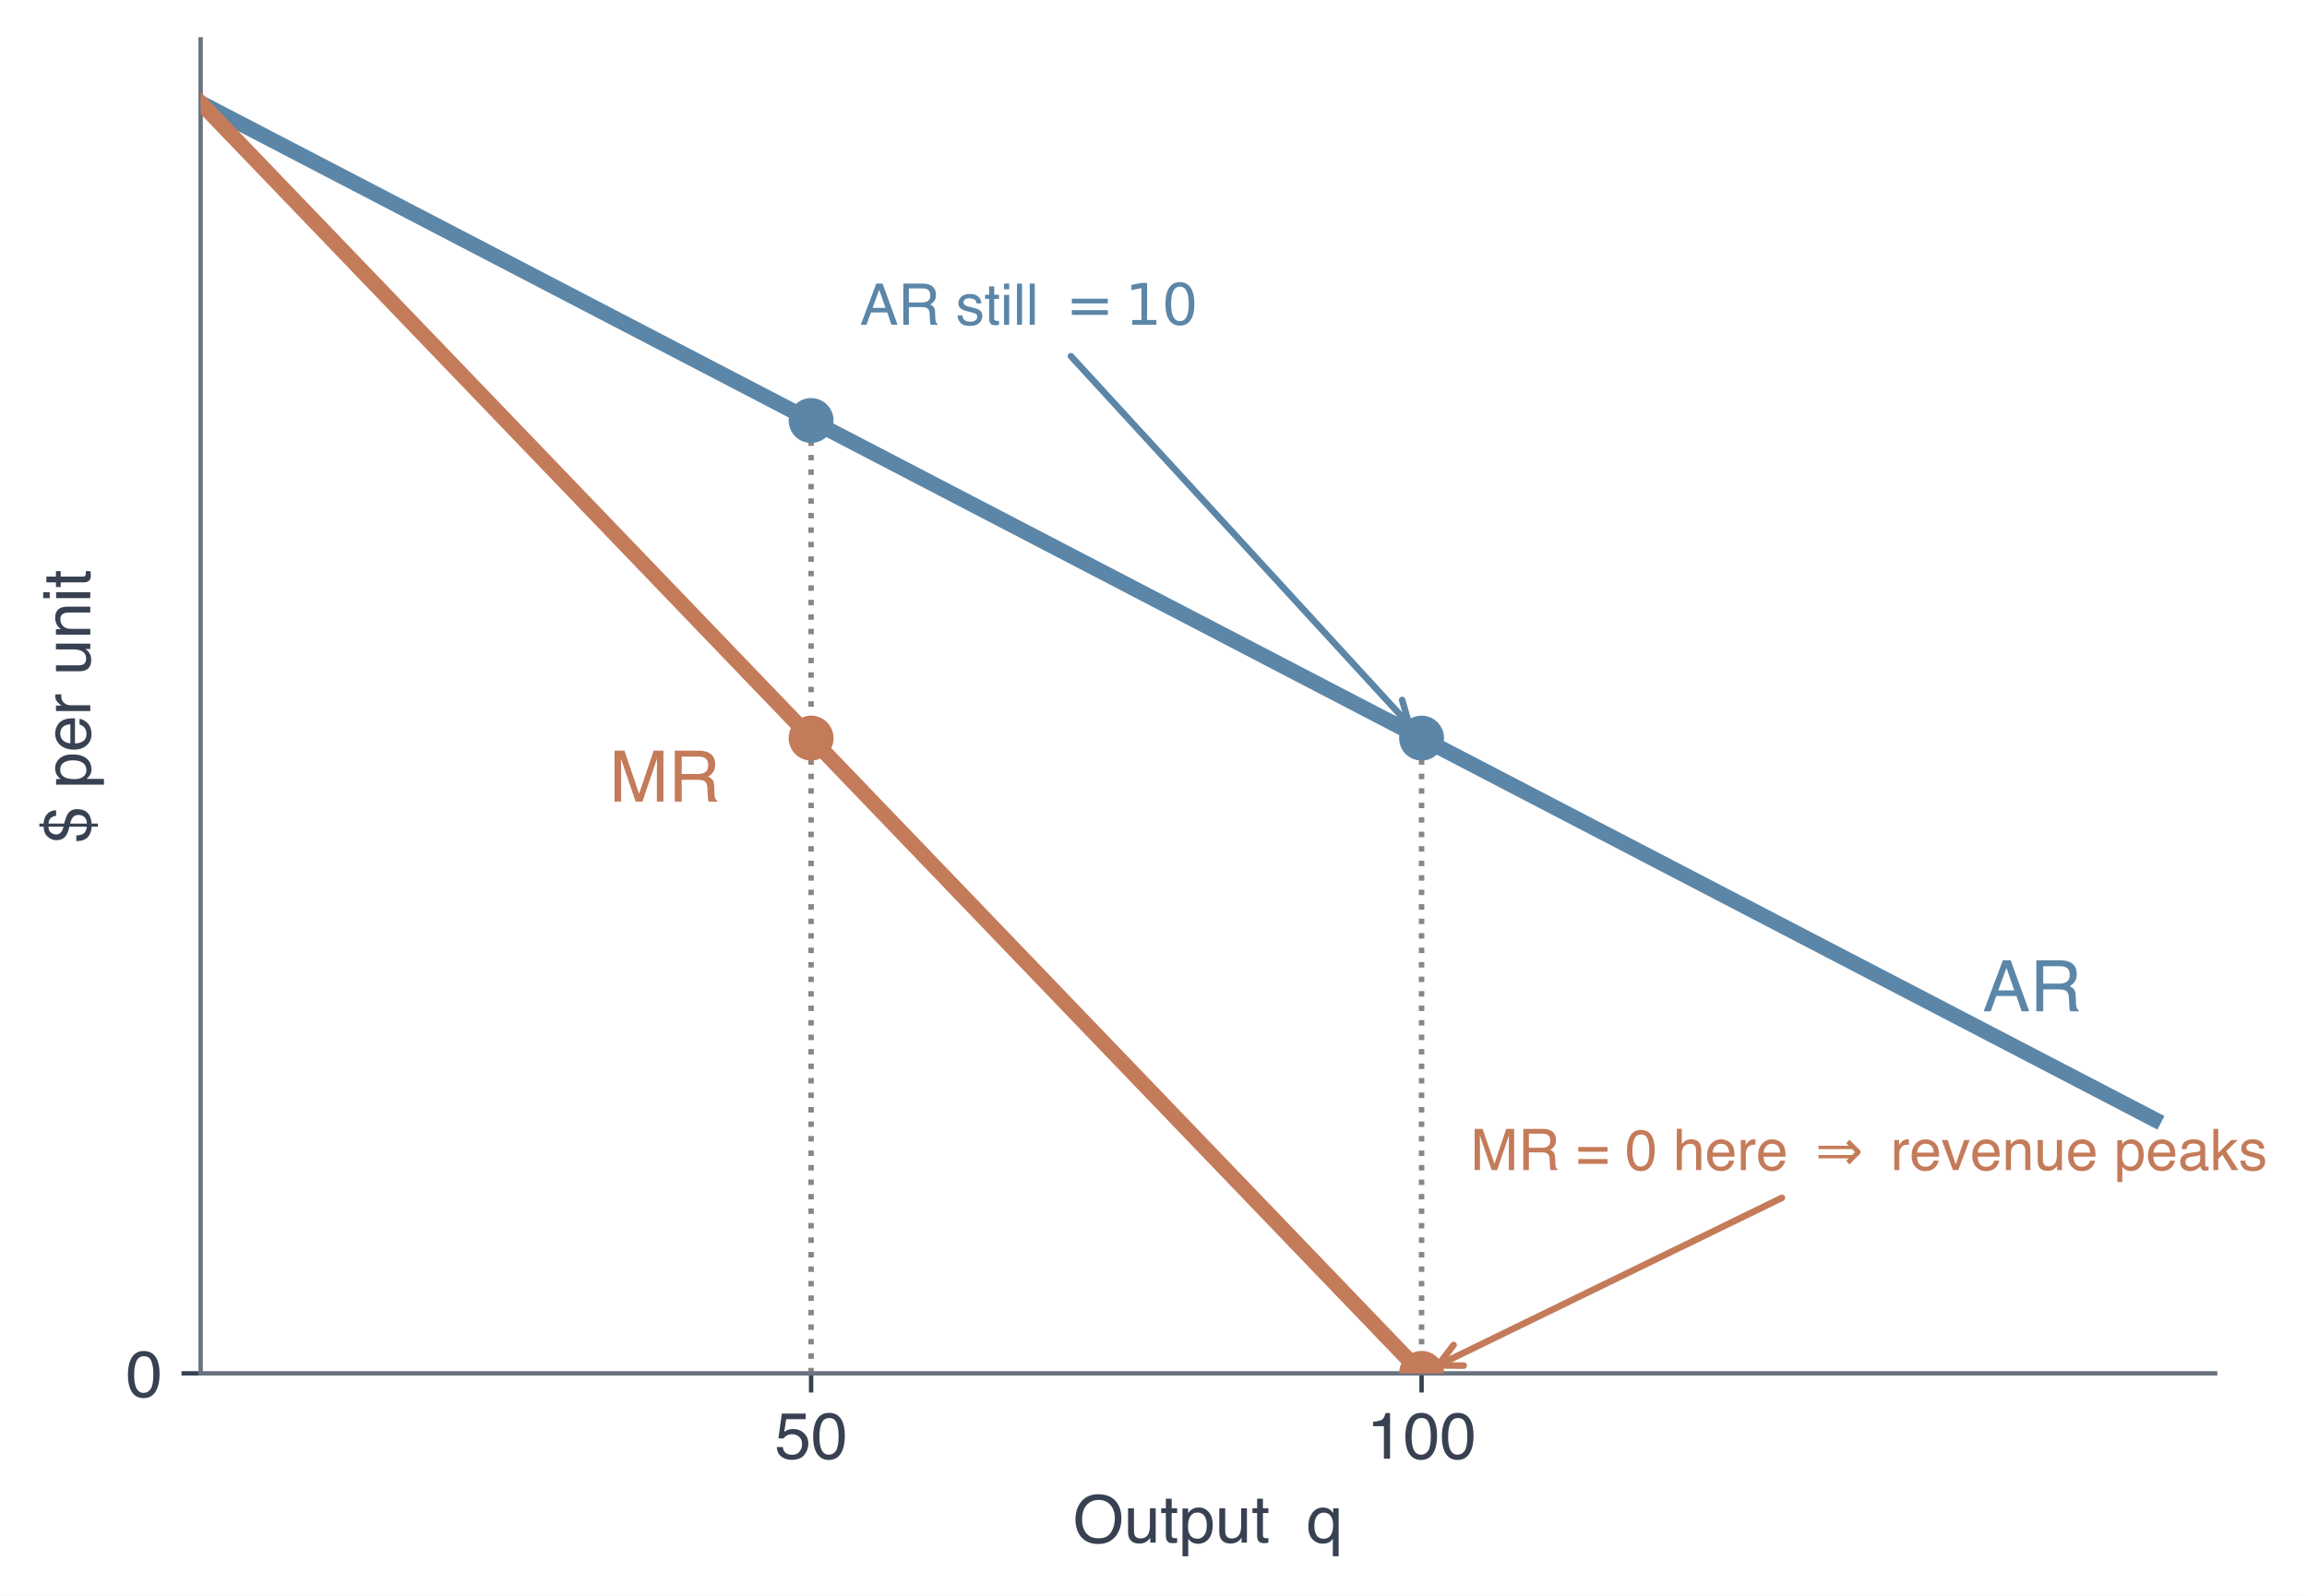
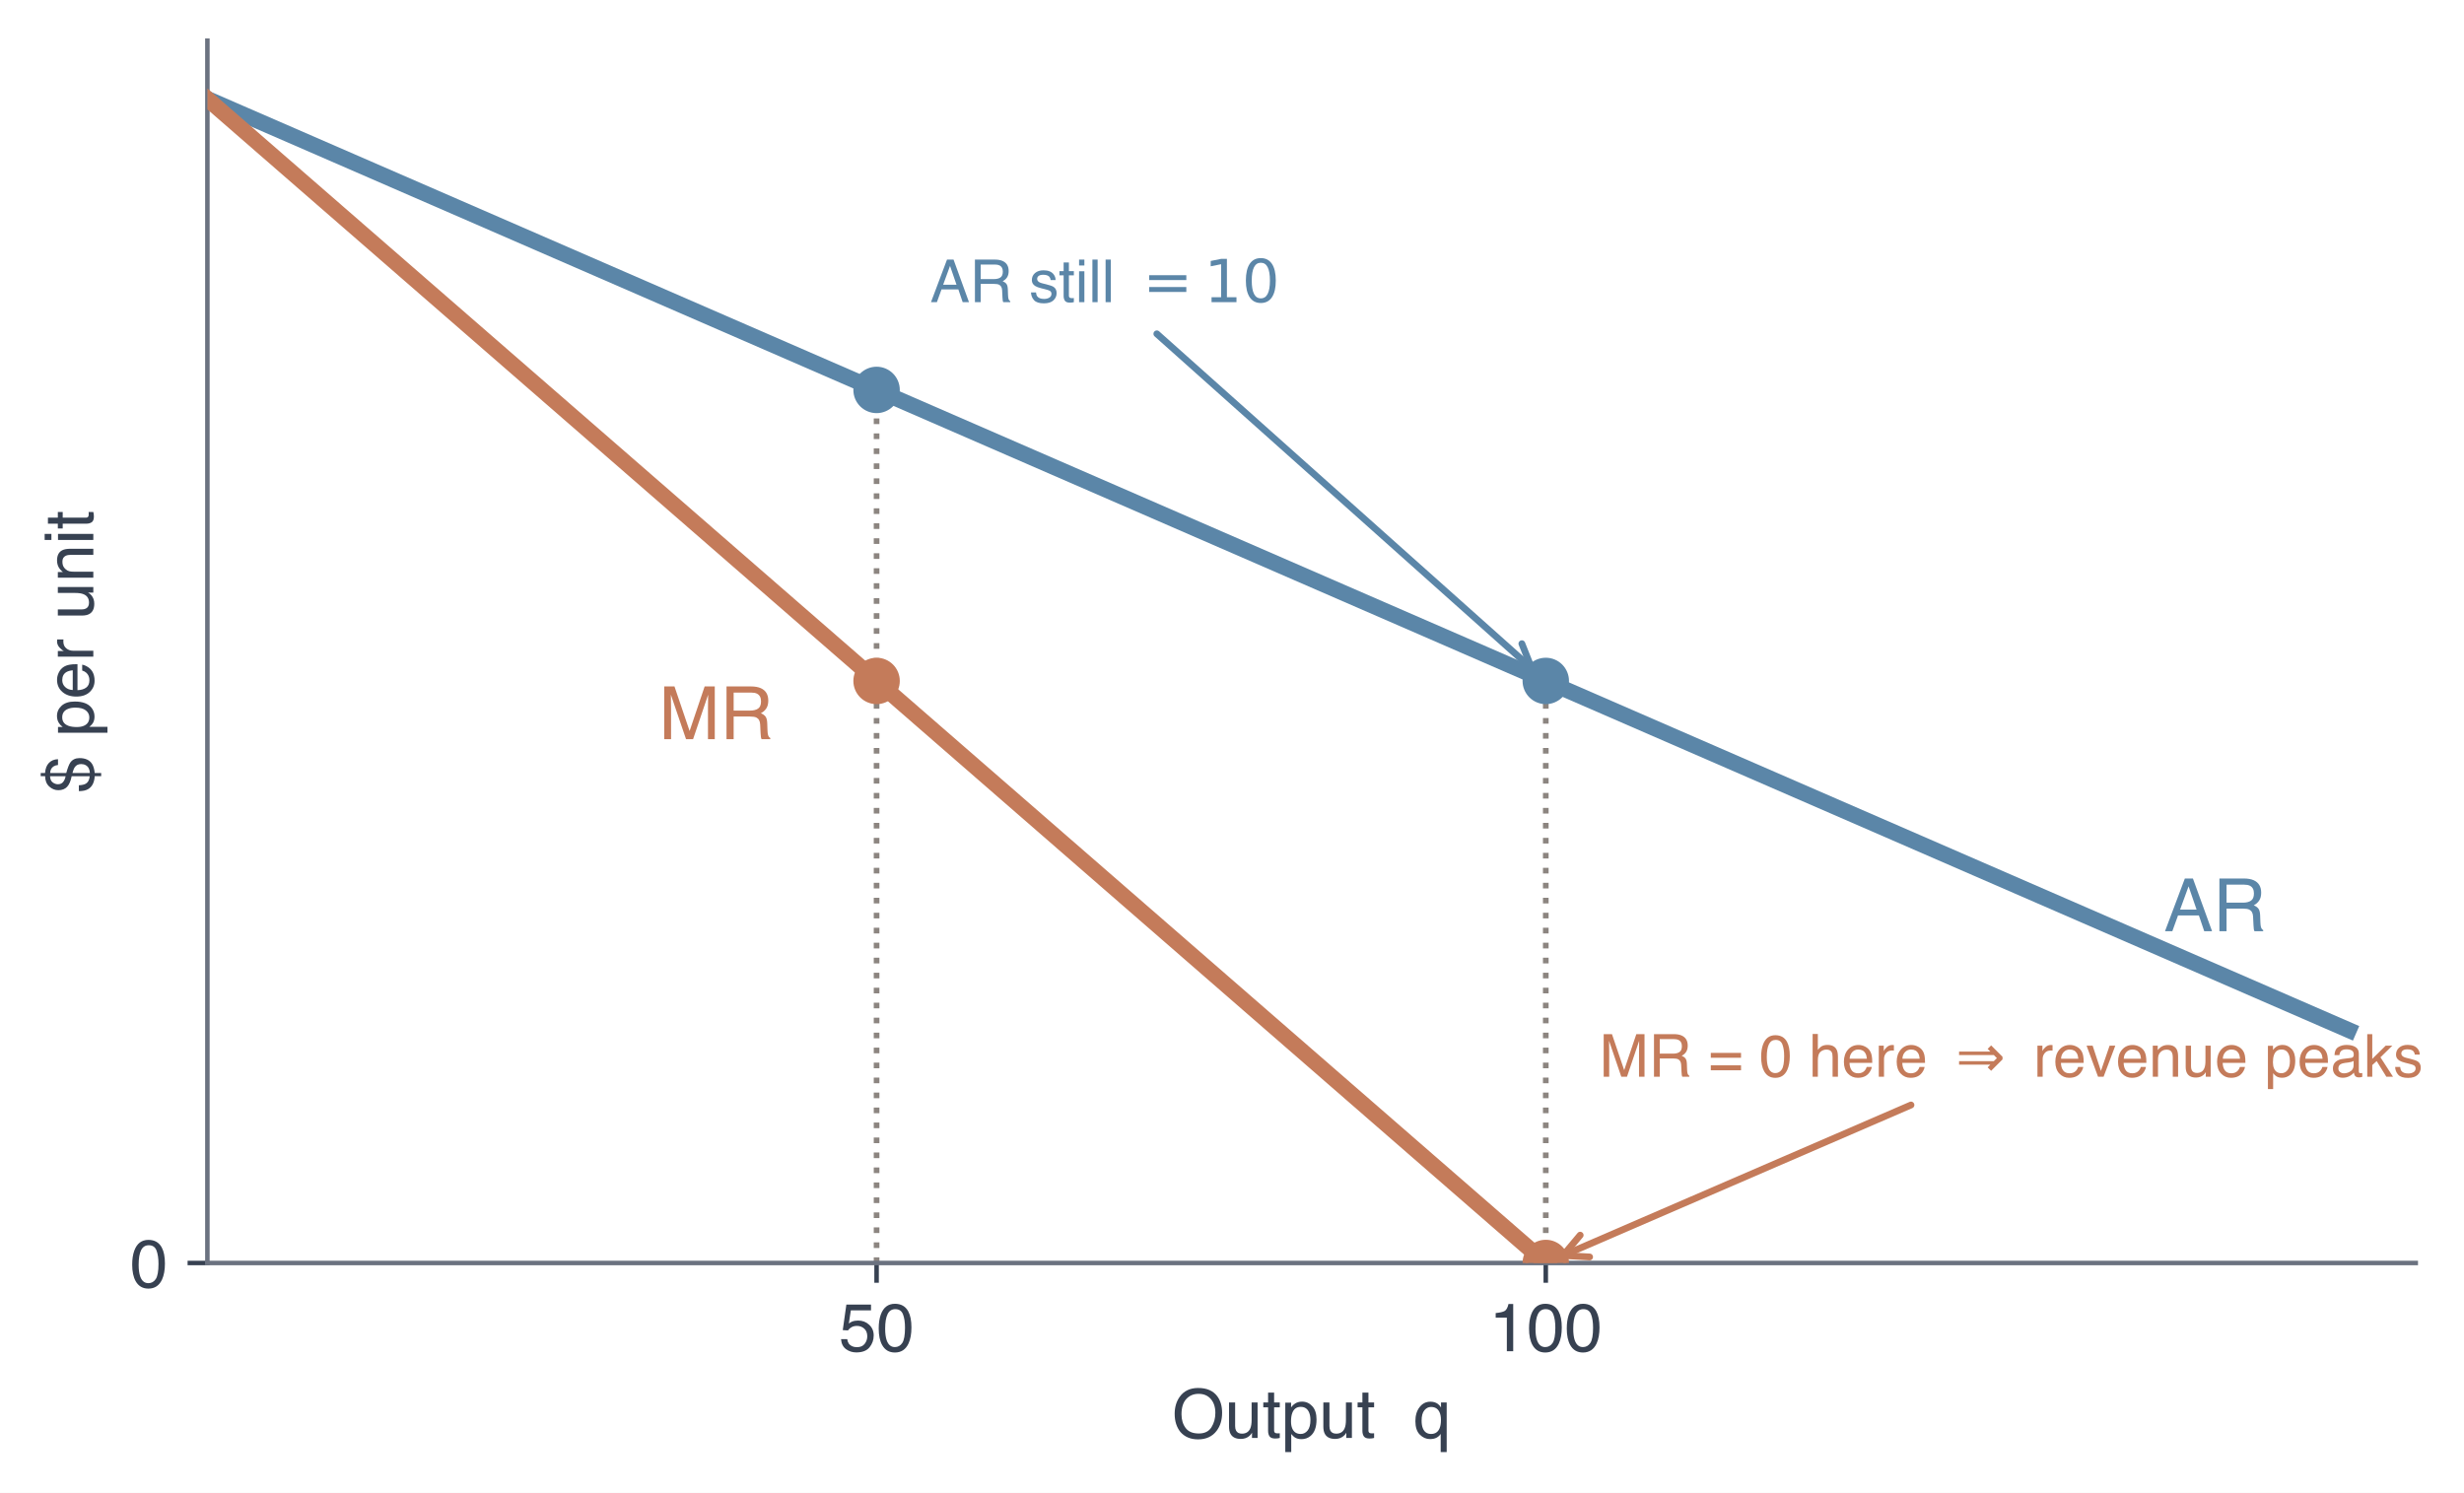
- <svg xmlns="http://www.w3.org/2000/svg" xmlns:xlink="http://www.w3.org/1999/xlink" width="421.748pt" height="291.789pt" viewBox="0 0 421.748 291.789" version="1.1">
+ <svg xmlns="http://www.w3.org/2000/svg" xmlns:xlink="http://www.w3.org/1999/xlink" width="435.816pt" height="264.069pt" viewBox="0 0 435.816 264.069" version="1.1">
  <defs>
    <style type="text/css">*{stroke-linejoin: round; stroke-linecap: butt}</style>
  </defs>
  <g id="figure_1">
    <g id="patch_1">
-       <path d="M 0 291.789  L 421.748 291.789  L 421.748 0  L 0 0  z " style="fill: #ffffff" />
+       <path d="M 0 264.069  L 435.816 264.069  L 435.816 0  L 0 0  z " style="fill: #ffffff" />
    </g>
    <g id="axes_1">
      <g id="patch_2">
-         <path d="M 36.68 251.136  L 404.96 251.136  L 404.96 7.2  L 36.68 7.2  z " style="fill: #ffffff" />
+         <path d="M 36.68 223.416  L 427.28 223.416  L 427.28 7.2  L 36.68 7.2  z " style="fill: #ffffff" />
      </g>
      <g id="line2d_1">
-         <path d="M 148.28 251.136  L 148.28 76.896  " clip-path="url(#p4a56d30dd5)" style="fill: none; stroke-dasharray: 1,1.65; stroke-dashoffset: 0; stroke: #8c8580" />
+         <path d="M 155.044 223.416  L 155.044 68.976  " clip-path="url(#p28d5076fd7)" style="fill: none; stroke-dasharray: 1,1.65; stroke-dashoffset: 0; stroke: #8c8580" />
      </g>
      <g id="line2d_2">
-         <path d="M 259.88 251.136  L 259.88 134.976  " clip-path="url(#p4a56d30dd5)" style="fill: none; stroke-dasharray: 1,1.65; stroke-dashoffset: 0; stroke: #8c8580" />
+         <path d="M 273.407 223.416  L 273.407 120.456  " clip-path="url(#p28d5076fd7)" style="fill: none; stroke-dasharray: 1,1.65; stroke-dashoffset: 0; stroke: #8c8580" />
      </g>
      <g id="matplotlib.axis_1">
        <g id="xtick_1">
          <g id="line2d_3">
            <defs>
-               <path id="m307fa213ad" d="M 0 0  L 0 3.5  " style="stroke: #374151; stroke-width: 0.8" />
+               <path id="m1906db4a73" d="M 0 0  L 0 3.5  " style="stroke: #374151; stroke-width: 0.8" />
            </defs>
            <g>
-               <use xlink:href="#m307fa213ad" x="148.28" y="251.136" style="fill: #374151; stroke: #374151; stroke-width: 0.8" />
+               <use xlink:href="#m1906db4a73" x="155.044" y="223.416" style="fill: #374151; stroke: #374151; stroke-width: 0.8" />
            </g>
          </g>
          <g id="text_1">
-             <g style="fill: #374151" transform="translate(141.6069 266.7441) scale(0.12 -0.12)">
+             <g style="fill: #374151" transform="translate(148.3705 239.0241) scale(0.12 -0.12)">
              <defs>
                <path id="Helvetica-35" d="M 791 1141  Q 847 659 1238 475  Q 1438 381 1700 381  Q 2200 381 2440 700  Q 2681 1019 2681 1406  Q 2681 1875 2395 2131  Q 2109 2388 1709 2388  Q 1419 2388 1211 2275  Q 1003 2163 856 1963  L 369 1991  L 709 4400  L 3034 4400  L 3034 3856  L 1131 3856  L 941 2613  Q 1097 2731 1238 2791  Q 1488 2894 1816 2894  Q 2431 2894 2859 2497  Q 3288 2100 3288 1491  Q 3288 856 2895 371  Q 2503 -113 1644 -113  Q 1097 -113 676 195  Q 256 503 206 1141  L 791 1141  z " transform="scale(0.015625)" />
                <path id="Helvetica-30" d="M 1731 4475  Q 2600 4475 2988 3759  Q 3288 3206 3288 2244  Q 3288 1331 3016 734  Q 2622 -122 1728 -122  Q 922 -122 528 578  Q 200 1163 200 2147  Q 200 2909 397 3456  Q 766 4475 1731 4475  z M 1725 391  Q 2163 391 2422 778  Q 2681 1166 2681 2222  Q 2681 2984 2493 3476  Q 2306 3969 1766 3969  Q 1269 3969 1039 3501  Q 809 3034 809 2125  Q 809 1441 956 1025  Q 1181 391 1725 391  z " transform="scale(0.015625)" />
              </defs>
              <use xlink:href="#Helvetica-35" />
              <use xlink:href="#Helvetica-30" transform="translate(55.61523 0)" />
            </g>
          </g>
        </g>
        <g id="xtick_2">
          <g id="line2d_4">
            <g>
-               <use xlink:href="#m307fa213ad" x="259.88" y="251.136" style="fill: #374151; stroke: #374151; stroke-width: 0.8" />
+               <use xlink:href="#m1906db4a73" x="273.407" y="223.416" style="fill: #374151; stroke: #374151; stroke-width: 0.8" />
            </g>
          </g>
          <g id="text_2">
-             <g style="fill: #374151" transform="translate(249.8703 266.7441) scale(0.12 -0.12)">
+             <g style="fill: #374151" transform="translate(263.3976 239.0241) scale(0.12 -0.12)">
              <defs>
                <path id="Helvetica-31" d="M 613 3169  L 613 3600  Q 1222 3659 1462 3798  Q 1703 3938 1822 4456  L 2266 4456  L 2266 0  L 1666 0  L 1666 3169  L 613 3169  z " transform="scale(0.015625)" />
              </defs>
              <use xlink:href="#Helvetica-31" />
              <use xlink:href="#Helvetica-30" transform="translate(55.61523 0)" />
              <use xlink:href="#Helvetica-30" transform="translate(111.2305 0)" />
            </g>
          </g>
        </g>
        <g id="text_3">
-           <g style="fill: #374151" transform="translate(196.1394 282.0879) scale(0.12 -0.12)">
+           <g style="fill: #374151" transform="translate(207.2994 254.3679) scale(0.12 -0.12)">
            <defs>
              <path id="Helvetica-4f" d="M 2469 4716  Q 3684 4716 4269 3934  Q 4725 3325 4725 2375  Q 4725 1347 4203 666  Q 3591 -134 2456 -134  Q 1397 -134 791 566  Q 250 1241 250 2272  Q 250 3203 713 3866  Q 1306 4716 2469 4716  z M 2531 422  Q 3353 422 3720 1011  Q 4088 1600 4088 2366  Q 4088 3175 3664 3669  Q 3241 4163 2506 4163  Q 1794 4163 1344 3673  Q 894 3184 894 2231  Q 894 1469 1280 945  Q 1666 422 2531 422  z M 2488 4716  L 2488 4716  z " transform="scale(0.015625)" />
              <path id="Helvetica-75" d="M 975 3347  L 975 1125  Q 975 869 1056 706  Q 1206 406 1616 406  Q 2203 406 2416 931  Q 2531 1213 2531 1703  L 2531 3347  L 3094 3347  L 3094 0  L 2563 0  L 2569 494  Q 2459 303 2297 172  Q 1975 -91 1516 -91  Q 800 -91 541 388  Q 400 644 400 1072  L 400 3347  L 975 3347  z M 1747 3428  L 1747 3428  z " transform="scale(0.015625)" />
              <path id="Helvetica-74" d="M 525 4281  L 1094 4281  L 1094 3347  L 1628 3347  L 1628 2888  L 1094 2888  L 1094 703  Q 1094 528 1213 469  Q 1278 434 1431 434  Q 1472 434 1519 436  Q 1566 438 1628 444  L 1628 0  Q 1531 -28 1426 -40  Q 1322 -53 1200 -53  Q 806 -53 665 148  Q 525 350 525 672  L 525 2888  L 72 2888  L 72 3347  L 525 3347  L 525 4281  z " transform="scale(0.015625)" />
              <path id="Helvetica-70" d="M 1825 378  Q 2219 378 2480 708  Q 2741 1038 2741 1694  Q 2741 2094 2625 2381  Q 2406 2934 1825 2934  Q 1241 2934 1025 2350  Q 909 2038 909 1556  Q 909 1169 1025 897  Q 1244 378 1825 378  z M 369 3331  L 916 3331  L 916 2888  Q 1084 3116 1284 3241  Q 1569 3428 1953 3428  Q 2522 3428 2919 2992  Q 3316 2556 3316 1747  Q 3316 653 2744 184  Q 2381 -113 1900 -113  Q 1522 -113 1266 53  Q 1116 147 931 375  L 931 -1334  L 369 -1334  L 369 3331  z " transform="scale(0.015625)" />
              <path id="Helvetica-20" transform="scale(0.015625)" />
              <path id="Helvetica-71" d="M 775 1628  Q 775 1194 897 900  Q 1113 378 1669 378  Q 2256 378 2478 928  Q 2600 1231 2600 1703  Q 2600 2138 2466 2428  Q 2238 2925 1663 2925  Q 1297 2925 1036 2608  Q 775 2291 775 1628  z M 1606 3422  Q 2022 3422 2306 3213  Q 2463 3100 2606 2881  L 2606 3347  L 3141 3347  L 3141 -1334  L 2575 -1334  L 2575 384  Q 2434 159 2186 26  Q 1938 -106 1566 -106  Q 1031 -106 609 312  Q 188 731 188 1588  Q 188 2391 583 2906  Q 978 3422 1606 3422  z " transform="scale(0.015625)" />
            </defs>
            <use xlink:href="#Helvetica-4f" />
            <use xlink:href="#Helvetica-75" transform="translate(77.7832 0)" />
            <use xlink:href="#Helvetica-74" transform="translate(133.3984 0)" />
            <use xlink:href="#Helvetica-70" transform="translate(161.1816 0)" />
            <use xlink:href="#Helvetica-75" transform="translate(216.7969 0)" />
            <use xlink:href="#Helvetica-74" transform="translate(272.4121 0)" />
            <use xlink:href="#Helvetica-20" transform="translate(300.1953 0)" />
            <use xlink:href="#Helvetica-20" transform="translate(327.9785 0)" />
            <use xlink:href="#Helvetica-71" transform="translate(355.7617 0)" />
          </g>
        </g>
      </g>
      <g id="matplotlib.axis_2">
        <g id="ytick_1">
          <g id="line2d_5">
            <defs>
-               <path id="m1a08aecb41" d="M 0 0  L -3.5 0  " style="stroke: #374151; stroke-width: 0.8" />
+               <path id="mfeccbdf464" d="M 0 0  L -3.5 0  " style="stroke: #374151; stroke-width: 0.8" />
            </defs>
            <g>
-               <use xlink:href="#m1a08aecb41" x="36.68" y="251.136" style="fill: #374151; stroke: #374151; stroke-width: 0.8" />
+               <use xlink:href="#mfeccbdf464" x="36.68" y="223.416" style="fill: #374151; stroke: #374151; stroke-width: 0.8" />
            </g>
          </g>
          <g id="text_4">
-             <g style="fill: #374151" transform="translate(23.00688 255.4401) scale(0.12 -0.12)">
+             <g style="fill: #374151" transform="translate(23.00688 227.7201) scale(0.12 -0.12)">
              <use xlink:href="#Helvetica-30" />
            </g>
          </g>
        </g>
        <g id="text_5">
-           <g style="fill: #374151" transform="translate(16.50562 154.1824) rotate(-90) scale(0.12 -0.12)">
+           <g style="fill: #374151" transform="translate(16.50562 140.3224) rotate(-90) scale(0.12 -0.12)">
            <defs>
              <path id="Helvetica-24" d="M 1909 325  Q 2444 350 2647 716  Q 2753 903 2753 1150  Q 2753 1541 2466 1744  Q 2300 1863 1909 1969  L 1909 325  z M 850 3341  Q 850 3031 1054 2856  Q 1259 2681 1606 2613  L 1606 4081  Q 1197 4066 1023 3831  Q 850 3597 850 3341  z M 288 3303  Q 288 3778 636 4159  Q 984 4541 1613 4547  L 1613 4963  L 1909 4963  L 1909 4553  Q 2531 4509 2864 4186  Q 3197 3863 3213 3331  L 2666 3331  Q 2644 3569 2538 3741  Q 2341 4056 1909 4072  L 1909 2553  Q 2634 2350 2894 2172  Q 3316 1878 3316 1303  Q 3316 472 2775 122  Q 2475 -72 1909 -134  L 1909 -741  L 1613 -741  L 1613 -134  Q 703 -75 378 509  Q 200 825 200 1363  L 753 1363  Q 778 934 888 738  Q 1081 384 1606 341  L 1606 2044  Q 931 2172 609 2472  Q 288 2772 288 3303  z " transform="scale(0.015625)" />
              <path id="Helvetica-65" d="M 1806 3422  Q 2163 3422 2497 3255  Q 2831 3088 3006 2822  Q 3175 2569 3231 2231  Q 3281 2000 3281 1494  L 828 1494  Q 844 984 1069 676  Q 1294 369 1766 369  Q 2206 369 2469 659  Q 2619 828 2681 1050  L 3234 1050  Q 3213 866 3089 639  Q 2966 413 2813 269  Q 2556 19 2178 -69  Q 1975 -119 1719 -119  Q 1094 -119 659 336  Q 225 791 225 1609  Q 225 2416 662 2919  Q 1100 3422 1806 3422  z M 2703 1941  Q 2669 2306 2544 2525  Q 2313 2931 1772 2931  Q 1384 2931 1121 2651  Q 859 2372 844 1941  L 2703 1941  z M 1753 3428  L 1753 3428  z " transform="scale(0.015625)" />
              <path id="Helvetica-72" d="M 428 3347  L 963 3347  L 963 2769  Q 1028 2938 1284 3180  Q 1541 3422 1875 3422  Q 1891 3422 1928 3419  Q 1966 3416 2056 3406  L 2056 2813  Q 2006 2822 1964 2825  Q 1922 2828 1872 2828  Q 1447 2828 1219 2554  Q 991 2281 991 1925  L 991 0  L 428 0  L 428 3347  z " transform="scale(0.015625)" />
              <path id="Helvetica-6e" d="M 413 3347  L 947 3347  L 947 2872  Q 1184 3166 1450 3294  Q 1716 3422 2041 3422  Q 2753 3422 3003 2925  Q 3141 2653 3141 2147  L 3141 0  L 2569 0  L 2569 2109  Q 2569 2416 2478 2603  Q 2328 2916 1934 2916  Q 1734 2916 1606 2875  Q 1375 2806 1200 2600  Q 1059 2434 1017 2257  Q 975 2081 975 1753  L 975 0  L 413 0  L 413 3347  z M 1734 3428  L 1734 3428  z " transform="scale(0.015625)" />
              <path id="Helvetica-69" d="M 413 3331  L 984 3331  L 984 0  L 413 0  L 413 3331  z M 413 4591  L 984 4591  L 984 3953  L 413 3953  L 413 4591  z " transform="scale(0.015625)" />
            </defs>
            <use xlink:href="#Helvetica-24" />
            <use xlink:href="#Helvetica-20" transform="translate(55.61523 0)" />
            <use xlink:href="#Helvetica-70" transform="translate(83.39844 0)" />
            <use xlink:href="#Helvetica-65" transform="translate(139.0137 0)" />
            <use xlink:href="#Helvetica-72" transform="translate(194.6289 0)" />
            <use xlink:href="#Helvetica-20" transform="translate(227.9297 0)" />
            <use xlink:href="#Helvetica-75" transform="translate(255.7129 0)" />
            <use xlink:href="#Helvetica-6e" transform="translate(311.3281 0)" />
            <use xlink:href="#Helvetica-69" transform="translate(366.9434 0)" />
            <use xlink:href="#Helvetica-74" transform="translate(389.1602 0)" />
          </g>
        </g>
      </g>
      <g id="patch_3">
-         <path d="M 36.68 251.136  L 36.68 7.2  " style="fill: none; stroke: #6b7280; stroke-width: 0.8; stroke-linejoin: miter; stroke-linecap: square" />
+         <path d="M 36.68 223.416  L 36.68 7.2  " style="fill: none; stroke: #6b7280; stroke-width: 0.8; stroke-linejoin: miter; stroke-linecap: square" />
      </g>
      <g id="patch_4">
-         <path d="M 36.68 251.136  L 404.96 251.136  " style="fill: none; stroke: #6b7280; stroke-width: 0.8; stroke-linejoin: miter; stroke-linecap: square" />
+         <path d="M 36.68 223.416  L 427.28 223.416  " style="fill: none; stroke: #6b7280; stroke-width: 0.8; stroke-linejoin: miter; stroke-linecap: square" />
      </g>
      <g id="line2d_6">
-         <path d="M 36.68 18.816  L 393.8 204.672  " clip-path="url(#p4a56d30dd5)" style="fill: none; stroke: #5b86a8; stroke-width: 2.8; stroke-linecap: square" />
+         <path d="M 36.68 17.496  L 415.444 182.232  " clip-path="url(#p28d5076fd7)" style="fill: none; stroke: #5b86a8; stroke-width: 2.8; stroke-linecap: square" />
      </g>
      <g id="line2d_7">
-         <path d="M 36.68 18.816  L 299.898 292.789  " clip-path="url(#p4a56d30dd5)" style="fill: none; stroke: #c47b5a; stroke-width: 2.8; stroke-linecap: square" />
+         <path d="M 36.68 17.496  L 320.753 264.6  " clip-path="url(#p28d5076fd7)" style="fill: none; stroke: #c47b5a; stroke-width: 2.8; stroke-linecap: square" />
      </g>
      <g id="text_6">
-         <g style="fill: #5b86a8" transform="translate(362.4501 184.9248) scale(0.13 -0.13)">
+         <g style="fill: #5b86a8" transform="translate(382.741 164.7288) scale(0.13 -0.13)">
          <defs>
            <path id="Helvetica-41" d="M 2844 1881  L 2147 3909  L 1406 1881  L 2844 1881  z M 1822 4591  L 2525 4591  L 4191 0  L 3509 0  L 3044 1375  L 1228 1375  L 731 0  L 94 0  L 1822 4591  z " transform="scale(0.015625)" />
            <path id="Helvetica-52" d="M 2622 2488  Q 3059 2488 3314 2663  Q 3569 2838 3569 3294  Q 3569 3784 3213 3963  Q 3022 4056 2703 4056  L 1184 4056  L 1184 2488  L 2622 2488  z M 563 4591  L 2688 4591  Q 3213 4591 3553 4438  Q 4200 4144 4200 3353  Q 4200 2941 4029 2678  Q 3859 2416 3553 2256  Q 3822 2147 3958 1969  Q 4094 1791 4109 1391  L 4131 775  Q 4141 513 4175 384  Q 4231 166 4375 103  L 4375 0  L 3613 0  Q 3581 59 3562 153  Q 3544 247 3531 516  L 3494 1281  Q 3472 1731 3159 1884  Q 2981 1969 2600 1969  L 1184 1969  L 1184 0  L 563 0  L 563 4591  z " transform="scale(0.015625)" />
          </defs>
          <use xlink:href="#Helvetica-41" />
          <use xlink:href="#Helvetica-52" transform="translate(66.69922 0)" />
        </g>
      </g>
      <g id="text_7">
-         <g style="fill: #c47b5a" transform="translate(111.3875 146.592) scale(0.13 -0.13)">
+         <g style="fill: #c47b5a" transform="translate(116.5278 130.752) scale(0.13 -0.13)">
          <defs>
            <path id="Helvetica-4d" d="M 472 4591  L 1363 4591  L 2681 709  L 3991 4591  L 4872 4591  L 4872 0  L 4281 0  L 4281 2709  Q 4281 2850 4287 3175  Q 4294 3500 4294 3872  L 2984 0  L 2369 0  L 1050 3872  L 1050 3731  Q 1050 3563 1058 3217  Q 1066 2872 1066 2709  L 1066 0  L 472 0  L 472 4591  z " transform="scale(0.015625)" />
          </defs>
          <use xlink:href="#Helvetica-4d" />
          <use xlink:href="#Helvetica-52" transform="translate(83.30078 0)" />
        </g>
      </g>
      <g id="patch_5">
-         <path d="M 325.755 219.044  Q 293.716 234.652 262.883 249.673  " style="fill: none; stroke: #c47b5a; stroke-width: 1.2; stroke-linecap: round" />
-         <path d="M 267.579 249.721  L 262.883 249.673  L 265.739 245.946  " style="fill: none; stroke: #c47b5a; stroke-width: 1.2; stroke-linecap: round" />
+         <path d="M 338.001 195.469  Q 306.621 209.046 276.472 222.09  " style="fill: none; stroke: #c47b5a; stroke-width: 1.2; stroke-linecap: round" />
+         <path d="M 281.16 222.35  L 276.472 222.09  L 279.493 218.495  " style="fill: none; stroke: #c47b5a; stroke-width: 1.2; stroke-linecap: round" />
      </g>
      <g id="text_8">
-         <g style="fill: #c47b5a" transform="translate(268.808 213.9648) scale(0.105 -0.105)">
+         <g style="fill: #c47b5a" transform="translate(282.8764 190.4688) scale(0.105 -0.105)">
          <defs>
            <path id="Helvetica-3d" d="M 3547 2569  L 3547 2044  L 288 2044  L 288 2569  L 3547 2569  z M 3547 1228  L 3547 694  L 288 694  L 288 1228  L 3547 1228  z " transform="scale(0.015625)" />
            <path id="Helvetica-68" d="M 413 4606  L 975 4606  L 975 2894  Q 1175 3147 1334 3250  Q 1606 3428 2013 3428  Q 2741 3428 3000 2919  Q 3141 2641 3141 2147  L 3141 0  L 2563 0  L 2563 2109  Q 2563 2478 2469 2650  Q 2316 2925 1894 2925  Q 1544 2925 1259 2684  Q 975 2444 975 1775  L 975 0  L 413 0  L 413 4606  z " transform="scale(0.015625)" />
            <path id="DejaVuSans-21d2" d="M 4113 1678  L 4441 2006  L 4113 2334  L 366 2334  L 366 2709  L 3738 2709  L 3447 3000  L 3822 3375  L 5050 2147  L 5050 1866  L 3822 638  L 3447 1013  L 3738 1303  L 366 1303  L 366 1678  L 4113 1678  z " transform="scale(0.015625)" />
            <path id="Helvetica-76" d="M 688 3347  L 1581 622  L 2516 3347  L 3131 3347  L 1869 0  L 1269 0  L 34 3347  L 688 3347  z " transform="scale(0.015625)" />
            <path id="Helvetica-61" d="M 844 891  Q 844 647 1022 506  Q 1200 366 1444 366  Q 1741 366 2019 503  Q 2488 731 2488 1250  L 2488 1703  Q 2384 1638 2221 1594  Q 2059 1550 1903 1531  L 1563 1488  Q 1256 1447 1103 1359  Q 844 1213 844 891  z M 2206 2028  Q 2400 2053 2466 2191  Q 2503 2266 2503 2406  Q 2503 2694 2298 2823  Q 2094 2953 1713 2953  Q 1272 2953 1088 2716  Q 984 2584 953 2325  L 428 2325  Q 444 2944 830 3186  Q 1216 3428 1725 3428  Q 2316 3428 2684 3203  Q 3050 2978 3050 2503  L 3050 575  Q 3050 488 3086 434  Q 3122 381 3238 381  Q 3275 381 3322 386  Q 3369 391 3422 400  L 3422 -16  Q 3291 -53 3222 -62  Q 3153 -72 3034 -72  Q 2744 -72 2613 134  Q 2544 244 2516 444  Q 2344 219 2022 53  Q 1700 -113 1313 -113  Q 847 -113 551 170  Q 256 453 256 878  Q 256 1344 547 1600  Q 838 1856 1309 1916  L 2206 2028  z M 1741 3428  L 1741 3428  z " transform="scale(0.015625)" />
            <path id="Helvetica-6b" d="M 400 4591  L 941 4591  L 941 1925  L 2384 3347  L 3103 3347  L 1822 2094  L 3175 0  L 2456 0  L 1413 1688  L 941 1256  L 941 0  L 400 0  L 400 4591  z " transform="scale(0.015625)" />
            <path id="Helvetica-73" d="M 747 1050  Q 772 769 888 619  Q 1100 347 1625 347  Q 1938 347 2175 483  Q 2413 619 2413 903  Q 2413 1119 2222 1231  Q 2100 1300 1741 1391  L 1294 1503  Q 866 1609 663 1741  Q 300 1969 300 2372  Q 300 2847 642 3140  Q 984 3434 1563 3434  Q 2319 3434 2653 2991  Q 2863 2709 2856 2384  L 2325 2384  Q 2309 2575 2191 2731  Q 1997 2953 1519 2953  Q 1200 2953 1036 2831  Q 872 2709 872 2509  Q 872 2291 1088 2159  Q 1213 2081 1456 2022  L 1828 1931  Q 2434 1784 2641 1647  Q 2969 1431 2969 969  Q 2969 522 2630 197  Q 2291 -128 1597 -128  Q 850 -128 539 211  Q 228 550 206 1050  L 747 1050  z M 1578 3428  L 1578 3428  z " transform="scale(0.015625)" />
          </defs>
          <use xlink:href="#Helvetica-4d" transform="translate(0 0.03125)" />
          <use xlink:href="#Helvetica-52" transform="translate(83.30078 0.03125)" />
          <use xlink:href="#Helvetica-20" transform="translate(155.5176 0.03125)" />
          <use xlink:href="#Helvetica-3d" transform="translate(183.3008 0.03125)" />
          <use xlink:href="#Helvetica-20" transform="translate(241.6992 0.03125)" />
          <use xlink:href="#Helvetica-30" transform="translate(269.4824 0.03125)" />
          <use xlink:href="#Helvetica-20" transform="translate(325.0977 0.03125)" />
          <use xlink:href="#Helvetica-68" transform="translate(352.8809 0.03125)" />
          <use xlink:href="#Helvetica-65" transform="translate(408.4961 0.03125)" />
          <use xlink:href="#Helvetica-72" transform="translate(464.1113 0.03125)" />
          <use xlink:href="#Helvetica-65" transform="translate(497.4121 0.03125)" />
          <use xlink:href="#Helvetica-20" transform="translate(553.0273 0.03125)" />
          <use xlink:href="#DejaVuSans-21d2" transform="translate(600.293 0.03125)" />
          <use xlink:href="#Helvetica-20" transform="translate(703.5645 0.03125)" />
          <use xlink:href="#Helvetica-72" transform="translate(731.3477 0.03125)" />
          <use xlink:href="#Helvetica-65" transform="translate(764.6484 0.03125)" />
          <use xlink:href="#Helvetica-76" transform="translate(820.2637 0.03125)" />
          <use xlink:href="#Helvetica-65" transform="translate(870.2637 0.03125)" />
          <use xlink:href="#Helvetica-6e" transform="translate(925.8789 0.03125)" />
          <use xlink:href="#Helvetica-75" transform="translate(981.4941 0.03125)" />
          <use xlink:href="#Helvetica-65" transform="translate(1037.109 0.03125)" />
          <use xlink:href="#Helvetica-20" transform="translate(1092.725 0.03125)" />
          <use xlink:href="#Helvetica-70" transform="translate(1120.508 0.03125)" />
          <use xlink:href="#Helvetica-65" transform="translate(1176.123 0.03125)" />
          <use xlink:href="#Helvetica-61" transform="translate(1231.738 0.03125)" />
          <use xlink:href="#Helvetica-6b" transform="translate(1287.354 0.03125)" />
          <use xlink:href="#Helvetica-73" transform="translate(1337.354 0.03125)" />
        </g>
      </g>
      <g id="patch_6">
-         <path d="M 195.778 65.133  Q 227.153 99.318 257.621 132.515  " style="fill: none; stroke: #5b86a8; stroke-width: 1.2; stroke-linecap: round" />
-         <path d="M 256.328 128  L 257.621 132.515  L 253.234 130.84  " style="fill: none; stroke: #5b86a8; stroke-width: 1.2; stroke-linecap: round" />
+         <path d="M 204.614 59.053  Q 238.264 89.088 270.914 118.23  " style="fill: none; stroke: #5b86a8; stroke-width: 1.2; stroke-linecap: round" />
+         <path d="M 269.179 113.867  L 270.914 118.23  L 266.382 117  " style="fill: none; stroke: #5b86a8; stroke-width: 1.2; stroke-linecap: round" />
      </g>
      <g id="text_9">
-         <g style="fill: #5b86a8" transform="translate(157.208 59.472) scale(0.105 -0.105)">
+         <g style="fill: #5b86a8" transform="translate(164.5127 53.532) scale(0.105 -0.105)">
          <defs>
            <path id="Helvetica-6c" d="M 428 4591  L 991 4591  L 991 0  L 428 0  L 428 4591  z " transform="scale(0.015625)" />
            <path id="DejaVuSans-3d" d="M 678 2906  L 4684 2906  L 4684 2381  L 678 2381  L 678 2906  z M 678 1631  L 4684 1631  L 4684 1100  L 678 1100  L 678 1631  z " transform="scale(0.015625)" />
            <path id="DejaVuSans-31" d="M 794 531  L 1825 531  L 1825 4091  L 703 3866  L 703 4441  L 1819 4666  L 2450 4666  L 2450 531  L 3481 531  L 3481 0  L 794 0  L 794 531  z " transform="scale(0.015625)" />
            <path id="DejaVuSans-30" d="M 2034 4250  Q 1547 4250 1301 3770  Q 1056 3291 1056 2328  Q 1056 1369 1301 889  Q 1547 409 2034 409  Q 2525 409 2770 889  Q 3016 1369 3016 2328  Q 3016 3291 2770 3770  Q 2525 4250 2034 4250  z M 2034 4750  Q 2819 4750 3233 4129  Q 3647 3509 3647 2328  Q 3647 1150 3233 529  Q 2819 -91 2034 -91  Q 1250 -91 836 529  Q 422 1150 422 2328  Q 422 3509 836 4129  Q 1250 4750 2034 4750  z " transform="scale(0.015625)" />
          </defs>
          <use xlink:href="#Helvetica-41" transform="translate(0 0.78125)" />
          <use xlink:href="#Helvetica-52" transform="translate(66.69922 0.78125)" />
          <use xlink:href="#Helvetica-20" transform="translate(138.916 0.78125)" />
          <use xlink:href="#Helvetica-73" transform="translate(166.6992 0.78125)" />
          <use xlink:href="#Helvetica-74" transform="translate(216.6992 0.78125)" />
          <use xlink:href="#Helvetica-69" transform="translate(244.4824 0.78125)" />
          <use xlink:href="#Helvetica-6c" transform="translate(266.6992 0.78125)" />
          <use xlink:href="#Helvetica-6c" transform="translate(288.916 0.78125)" />
          <use xlink:href="#Helvetica-20" transform="translate(311.1328 0.78125)" />
          <use xlink:href="#DejaVuSans-3d" transform="translate(358.3984 0.78125)" />
          <use xlink:href="#DejaVuSans-31" transform="translate(461.6699 0.78125)" />
          <use xlink:href="#DejaVuSans-30" transform="translate(525.293 0.78125)" />
        </g>
      </g>
      <g id="PathCollection_1">
        <defs>
-           <path id="m94ad40c313" d="M 0 3.606  C 0.956 3.606 1.873 3.226 2.55 2.55  C 3.226 1.873 3.606 0.956 3.606 0  C 3.606 -0.956 3.226 -1.873 2.55 -2.55  C 1.873 -3.226 0.956 -3.606 0 -3.606  C -0.956 -3.606 -1.873 -3.226 -2.55 -2.55  C -3.226 -1.873 -3.606 -0.956 -3.606 0  C -3.606 0.956 -3.226 1.873 -2.55 2.55  C -1.873 3.226 -0.956 3.606 0 3.606  z " style="stroke: #5b86a8" />
+           <path id="mbc7ff9834a" d="M 0 3.606  C 0.956 3.606 1.873 3.226 2.55 2.55  C 3.226 1.873 3.606 0.956 3.606 0  C 3.606 -0.956 3.226 -1.873 2.55 -2.55  C 1.873 -3.226 0.956 -3.606 0 -3.606  C -0.956 -3.606 -1.873 -3.226 -2.55 -2.55  C -3.226 -1.873 -3.606 -0.956 -3.606 0  C -3.606 0.956 -3.226 1.873 -2.55 2.55  C -1.873 3.226 -0.956 3.606 0 3.606  z " style="stroke: #5b86a8" />
        </defs>
-         <g clip-path="url(#p4a56d30dd5)">
-           <use xlink:href="#m94ad40c313" x="148.28" y="76.896" style="fill: #5b86a8; stroke: #5b86a8" />
+         <g clip-path="url(#p28d5076fd7)">
+           <use xlink:href="#mbc7ff9834a" x="155.044" y="68.976" style="fill: #5b86a8; stroke: #5b86a8" />
        </g>
      </g>
      <g id="PathCollection_2">
        <defs>
-           <path id="m521e83bbe1" d="M 0 3.606  C 0.956 3.606 1.873 3.226 2.55 2.55  C 3.226 1.873 3.606 0.956 3.606 0  C 3.606 -0.956 3.226 -1.873 2.55 -2.55  C 1.873 -3.226 0.956 -3.606 0 -3.606  C -0.956 -3.606 -1.873 -3.226 -2.55 -2.55  C -3.226 -1.873 -3.606 -0.956 -3.606 0  C -3.606 0.956 -3.226 1.873 -2.55 2.55  C -1.873 3.226 -0.956 3.606 0 3.606  z " style="stroke: #c47b5a" />
+           <path id="mccac151d1d" d="M 0 3.606  C 0.956 3.606 1.873 3.226 2.55 2.55  C 3.226 1.873 3.606 0.956 3.606 0  C 3.606 -0.956 3.226 -1.873 2.55 -2.55  C 1.873 -3.226 0.956 -3.606 0 -3.606  C -0.956 -3.606 -1.873 -3.226 -2.55 -2.55  C -3.226 -1.873 -3.606 -0.956 -3.606 0  C -3.606 0.956 -3.226 1.873 -2.55 2.55  C -1.873 3.226 -0.956 3.606 0 3.606  z " style="stroke: #c47b5a" />
        </defs>
-         <g clip-path="url(#p4a56d30dd5)">
-           <use xlink:href="#m521e83bbe1" x="148.28" y="134.976" style="fill: #c47b5a; stroke: #c47b5a" />
+         <g clip-path="url(#p28d5076fd7)">
+           <use xlink:href="#mccac151d1d" x="155.044" y="120.456" style="fill: #c47b5a; stroke: #c47b5a" />
        </g>
      </g>
      <g id="PathCollection_3">
-         <g clip-path="url(#p4a56d30dd5)">
-           <use xlink:href="#m94ad40c313" x="259.88" y="134.976" style="fill: #5b86a8; stroke: #5b86a8" />
+         <g clip-path="url(#p28d5076fd7)">
+           <use xlink:href="#mbc7ff9834a" x="273.407" y="120.456" style="fill: #5b86a8; stroke: #5b86a8" />
        </g>
      </g>
      <g id="PathCollection_4">
-         <g clip-path="url(#p4a56d30dd5)">
-           <use xlink:href="#m521e83bbe1" x="259.88" y="251.136" style="fill: #c47b5a; stroke: #c47b5a" />
+         <g clip-path="url(#p28d5076fd7)">
+           <use xlink:href="#mccac151d1d" x="273.407" y="223.416" style="fill: #c47b5a; stroke: #c47b5a" />
        </g>
      </g>
    </g>
  </g>
  <defs>
-     <clipPath id="p4a56d30dd5">
-       <rect x="36.68" y="7.2" width="368.28" height="243.936" />
+     <clipPath id="p28d5076fd7">
+       <rect x="36.68" y="7.2" width="390.6" height="216.216" />
    </clipPath>
  </defs>
</svg>
